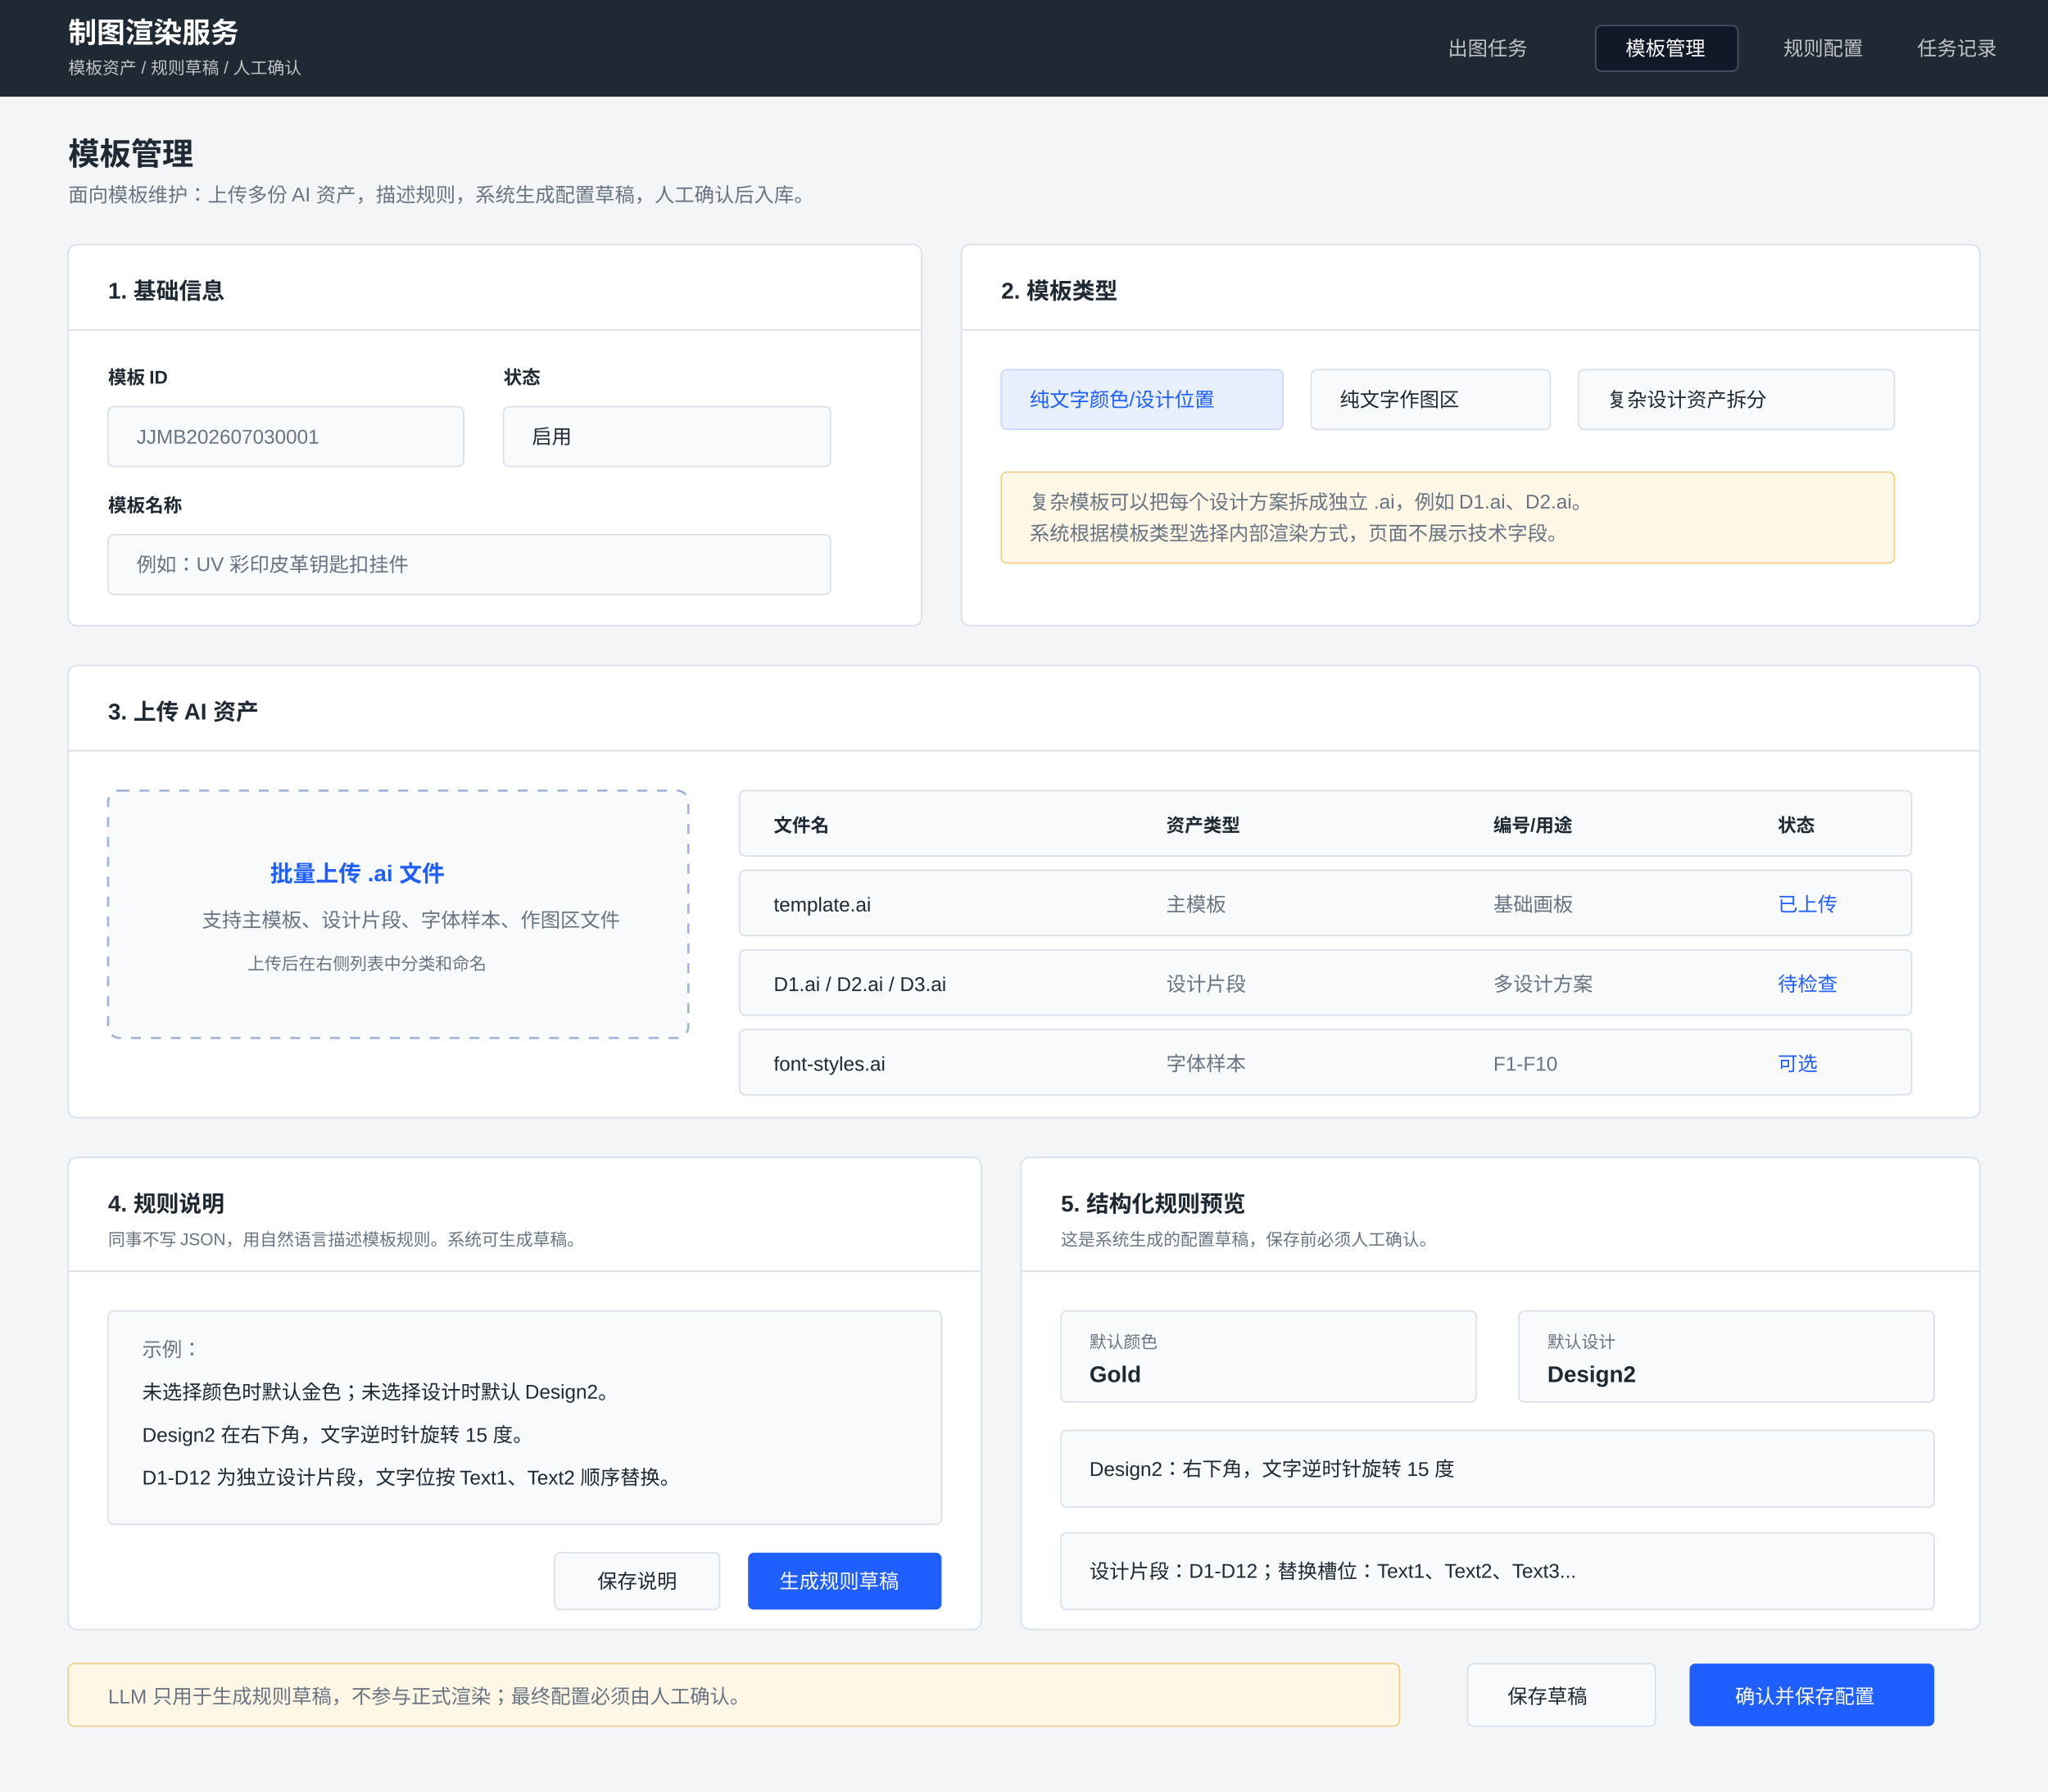
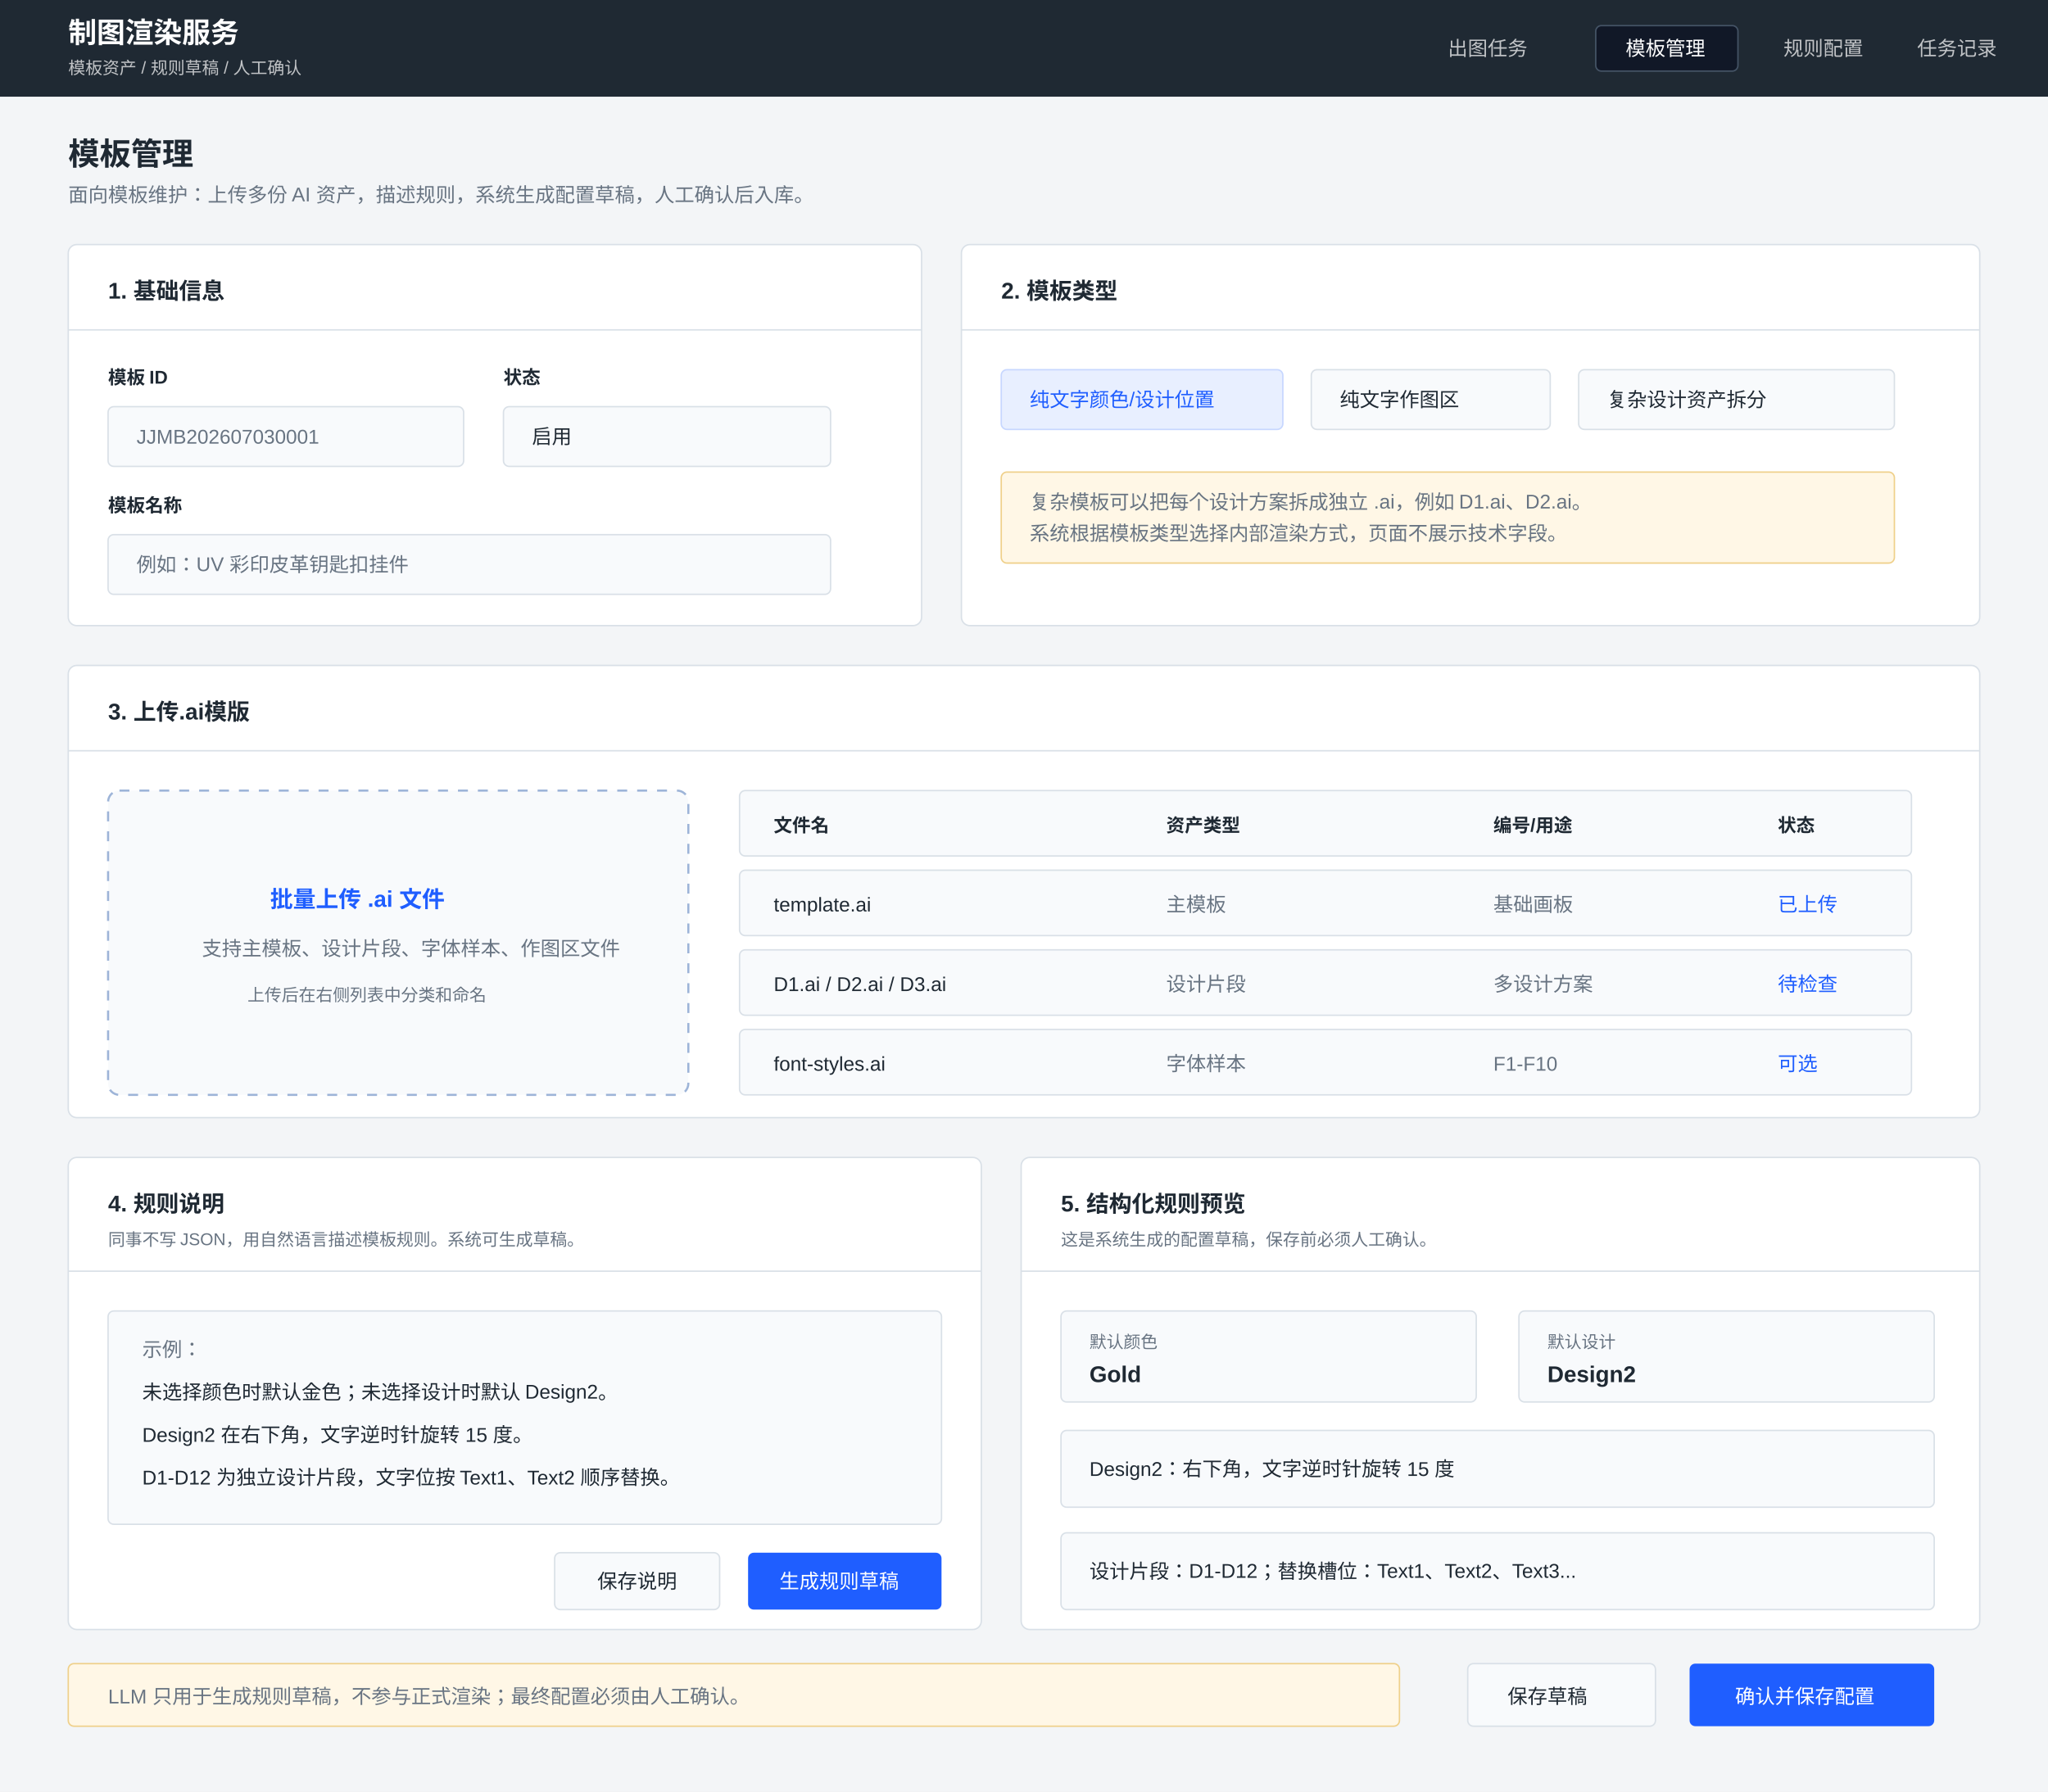
<svg xmlns="http://www.w3.org/2000/svg" width="1440" height="1260" viewBox="0 0 1440 1260">
  <defs>
    <style>
      .bg{fill:#f3f5f7}.top{fill:#1f2933}.card{fill:#fff;stroke:#d9e0e7;stroke-width:1}.soft{fill:#f8fafc;stroke:#d9e0e7;stroke-width:1}.line{stroke:#d9e0e7;stroke-width:1}
      .text{font-family:Arial,"Microsoft YaHei",sans-serif;fill:#1f2933}.muted{font-family:Arial,"Microsoft YaHei",sans-serif;fill:#687482}.white{font-family:Arial,"Microsoft YaHei",sans-serif;fill:#fff}
      .blue{fill:#1f5eff}.blueText{font-family:Arial,"Microsoft YaHei",sans-serif;fill:#1f5eff}.greenBg{fill:#e8f6ef;stroke:#b9e4ce;stroke-width:1}.warn{fill:#fff7e6;stroke:#efd08a;stroke-width:1}
      .chip{fill:#e8efff;stroke:#c7d7ff;stroke-width:1}.upload{fill:#f8fafc;stroke:#9db4d8;stroke-width:1.5;stroke-dasharray:7 7}
      .title{font-size:20px;font-weight:700}.h1{font-size:22px;font-weight:700}.h2{font-size:16px;font-weight:700}.body{font-size:14px}.small{font-size:12px}.label{font-size:13px;font-weight:700}
    </style>
  </defs>
  <rect class="bg" width="1440" height="1260" />
  <rect class="top" width="1440" height="68" />
  <text class="white title" x="48" y="30">制图渲染服务</text>
  <text class="white small" x="48" y="52" opacity=".72">模板资产 / 规则草稿 / 人工确认</text>
  <text class="white body" x="1018" y="39" opacity=".72">出图任务</text>
  <rect x="1122" y="18" width="100" height="32" rx="4" fill="#111827" stroke="#455466" />
  <text class="white body" x="1143" y="39">模板管理</text>
  <text class="white body" x="1254" y="39" opacity=".72">规则配置</text>
  <text class="white body" x="1348" y="39" opacity=".72">任务记录</text>
  <text class="text h1" x="48" y="116">模板管理</text>
  <text class="muted body" x="48" y="142">面向模板维护：上传多份 AI 资产，描述规则，系统生成配置草稿，人工确认后入库。</text>
  <rect class="card" x="48" y="172" width="600" height="268" rx="6" />
  <text class="text h2" x="76" y="210">1. 基础信息</text>
  <line class="line" x1="48" y1="232" x2="648" y2="232" />
  <text class="text label" x="76" y="270">模板 ID</text>
  <rect class="soft" x="76" y="286" width="250" height="42" rx="4" />
  <text class="muted body" x="96" y="312">JJMB202607030001</text>
  <text class="text label" x="354" y="270">状态</text>
  <rect class="soft" x="354" y="286" width="230" height="42" rx="4" />
  <text class="text body" x="374" y="312">启用</text>
  <text class="text label" x="76" y="360">模板名称</text>
  <rect class="soft" x="76" y="376" width="508" height="42" rx="4" />
  <text class="muted body" x="96" y="402">例如：UV 彩印皮革钥匙扣挂件</text>
  <rect class="card" x="676" y="172" width="716" height="268" rx="6" />
  <text class="text h2" x="704" y="210">2. 模板类型</text>
  <line class="line" x1="676" y1="232" x2="1392" y2="232" />
  <rect class="chip" x="704" y="260" width="198" height="42" rx="4" />
  <text class="blueText body" x="724" y="286">纯文字颜色/设计位置</text>
  <rect class="soft" x="922" y="260" width="168" height="42" rx="4" />
  <text class="text body" x="942" y="286">纯文字作图区</text>
  <rect class="soft" x="1110" y="260" width="222" height="42" rx="4" />
  <text class="text body" x="1130" y="286">复杂设计资产拆分</text>
  <rect class="warn" x="704" y="332" width="628" height="64" rx="4" />
  <text class="muted body" x="724" y="358">复杂模板可以把每个设计方案拆成独立 .ai，例如 D1.ai、D2.ai。</text>
  <text class="muted body" x="724" y="380">系统根据模板类型选择内部渲染方式，页面不展示技术字段。</text>
  <rect class="card" x="48" y="468" width="1344" height="318" rx="6" />
-   <text class="text h2" x="76" y="506">3. 上传 AI 资产</text>
+   <text class="text h2" x="76" y="506">3. 上传.ai模版</text>
  <line class="line" x1="48" y1="528" x2="1392" y2="528" />
-   <rect class="upload" x="76" y="556" width="408" height="174" rx="8" />
-   <text class="blueText h2" x="190" y="620">批量上传 .ai 文件</text>
-   <text class="muted body" x="142" y="652">支持主模板、设计片段、字体样本、作图区文件</text>
-   <text class="muted small" x="174" y="682">上传后在右侧列表中分类和命名</text>
+   <rect class="upload" x="76" y="556" width="408" height="214" rx="8" />
+   <text class="blueText h2" x="190" y="638">批量上传 .ai 文件</text>
+   <text class="muted body" x="142" y="672">支持主模板、设计片段、字体样本、作图区文件</text>
+   <text class="muted small" x="174" y="704">上传后在右侧列表中分类和命名</text>
  <rect class="soft" x="520" y="556" width="824" height="46" rx="4" />
  <text class="text label" x="544" y="585">文件名</text>
  <text class="text label" x="820" y="585">资产类型</text>
  <text class="text label" x="1050" y="585">编号/用途</text>
  <text class="text label" x="1250" y="585">状态</text>
  <rect class="soft" x="520" y="612" width="824" height="46" rx="4" />
  <text class="text body" x="544" y="641">template.ai</text>
  <text class="muted body" x="820" y="641">主模板</text>
  <text class="muted body" x="1050" y="641">基础画板</text>
  <text class="blueText body" x="1250" y="641">已上传</text>
  <rect class="soft" x="520" y="668" width="824" height="46" rx="4" />
  <text class="text body" x="544" y="697">D1.ai / D2.ai / D3.ai</text>
  <text class="muted body" x="820" y="697">设计片段</text>
  <text class="muted body" x="1050" y="697">多设计方案</text>
  <text class="blueText body" x="1250" y="697">待检查</text>
  <rect class="soft" x="520" y="724" width="824" height="46" rx="4" />
  <text class="text body" x="544" y="753">font-styles.ai</text>
  <text class="muted body" x="820" y="753">字体样本</text>
  <text class="muted body" x="1050" y="753">F1-F10</text>
  <text class="blueText body" x="1250" y="753">可选</text>
  <rect class="card" x="48" y="814" width="642" height="332" rx="6" />
  <text class="text h2" x="76" y="852">4. 规则说明</text>
  <text class="muted small" x="76" y="876">同事不写 JSON，用自然语言描述模板规则。系统可生成草稿。</text>
  <line class="line" x1="48" y1="894" x2="690" y2="894" />
  <rect class="soft" x="76" y="922" width="586" height="150" rx="4" />
  <text class="muted body" x="100" y="954">示例：</text>
  <text class="text body" x="100" y="984">未选择颜色时默认金色；未选择设计时默认 Design2。</text>
  <text class="text body" x="100" y="1014">Design2 在右下角，文字逆时针旋转 15 度。</text>
  <text class="text body" x="100" y="1044">D1-D12 为独立设计片段，文字位按 Text1、Text2 顺序替换。</text>
  <rect class="soft" x="390" y="1092" width="116" height="40" rx="4" />
  <text class="text body" x="420" y="1117">保存说明</text>
  <rect class="blue" x="526" y="1092" width="136" height="40" rx="4" />
  <text class="white body" x="548" y="1117">生成规则草稿</text>
  <rect class="card" x="718" y="814" width="674" height="332" rx="6" />
  <text class="text h2" x="746" y="852">5. 结构化规则预览</text>
  <text class="muted small" x="746" y="876">这是系统生成的配置草稿，保存前必须人工确认。</text>
  <line class="line" x1="718" y1="894" x2="1392" y2="894" />
  <rect class="soft" x="746" y="922" width="292" height="64" rx="4" />
  <text class="muted small" x="766" y="948">默认颜色</text>
  <text class="text h2" x="766" y="972">Gold</text>
  <rect class="soft" x="1068" y="922" width="292" height="64" rx="4" />
  <text class="muted small" x="1088" y="948">默认设计</text>
  <text class="text h2" x="1088" y="972">Design2</text>
  <rect class="soft" x="746" y="1006" width="614" height="54" rx="4" />
  <text class="text body" x="766" y="1038">Design2：右下角，文字逆时针旋转 15 度</text>
  <rect class="soft" x="746" y="1078" width="614" height="54" rx="4" />
  <text class="text body" x="766" y="1110">设计片段：D1-D12；替换槽位：Text1、Text2、Text3...</text>
  <rect class="warn" x="48" y="1170" width="936" height="44" rx="4" />
  <text class="muted body" x="76" y="1198">LLM 只用于生成规则草稿，不参与正式渲染；最终配置必须由人工确认。</text>
  <rect class="soft" x="1032" y="1170" width="132" height="44" rx="4" />
  <text class="text body" x="1060" y="1198">保存草稿</text>
  <rect class="blue" x="1188" y="1170" width="172" height="44" rx="4" />
  <text class="white body" x="1220" y="1198">确认并保存配置</text>
</svg>
